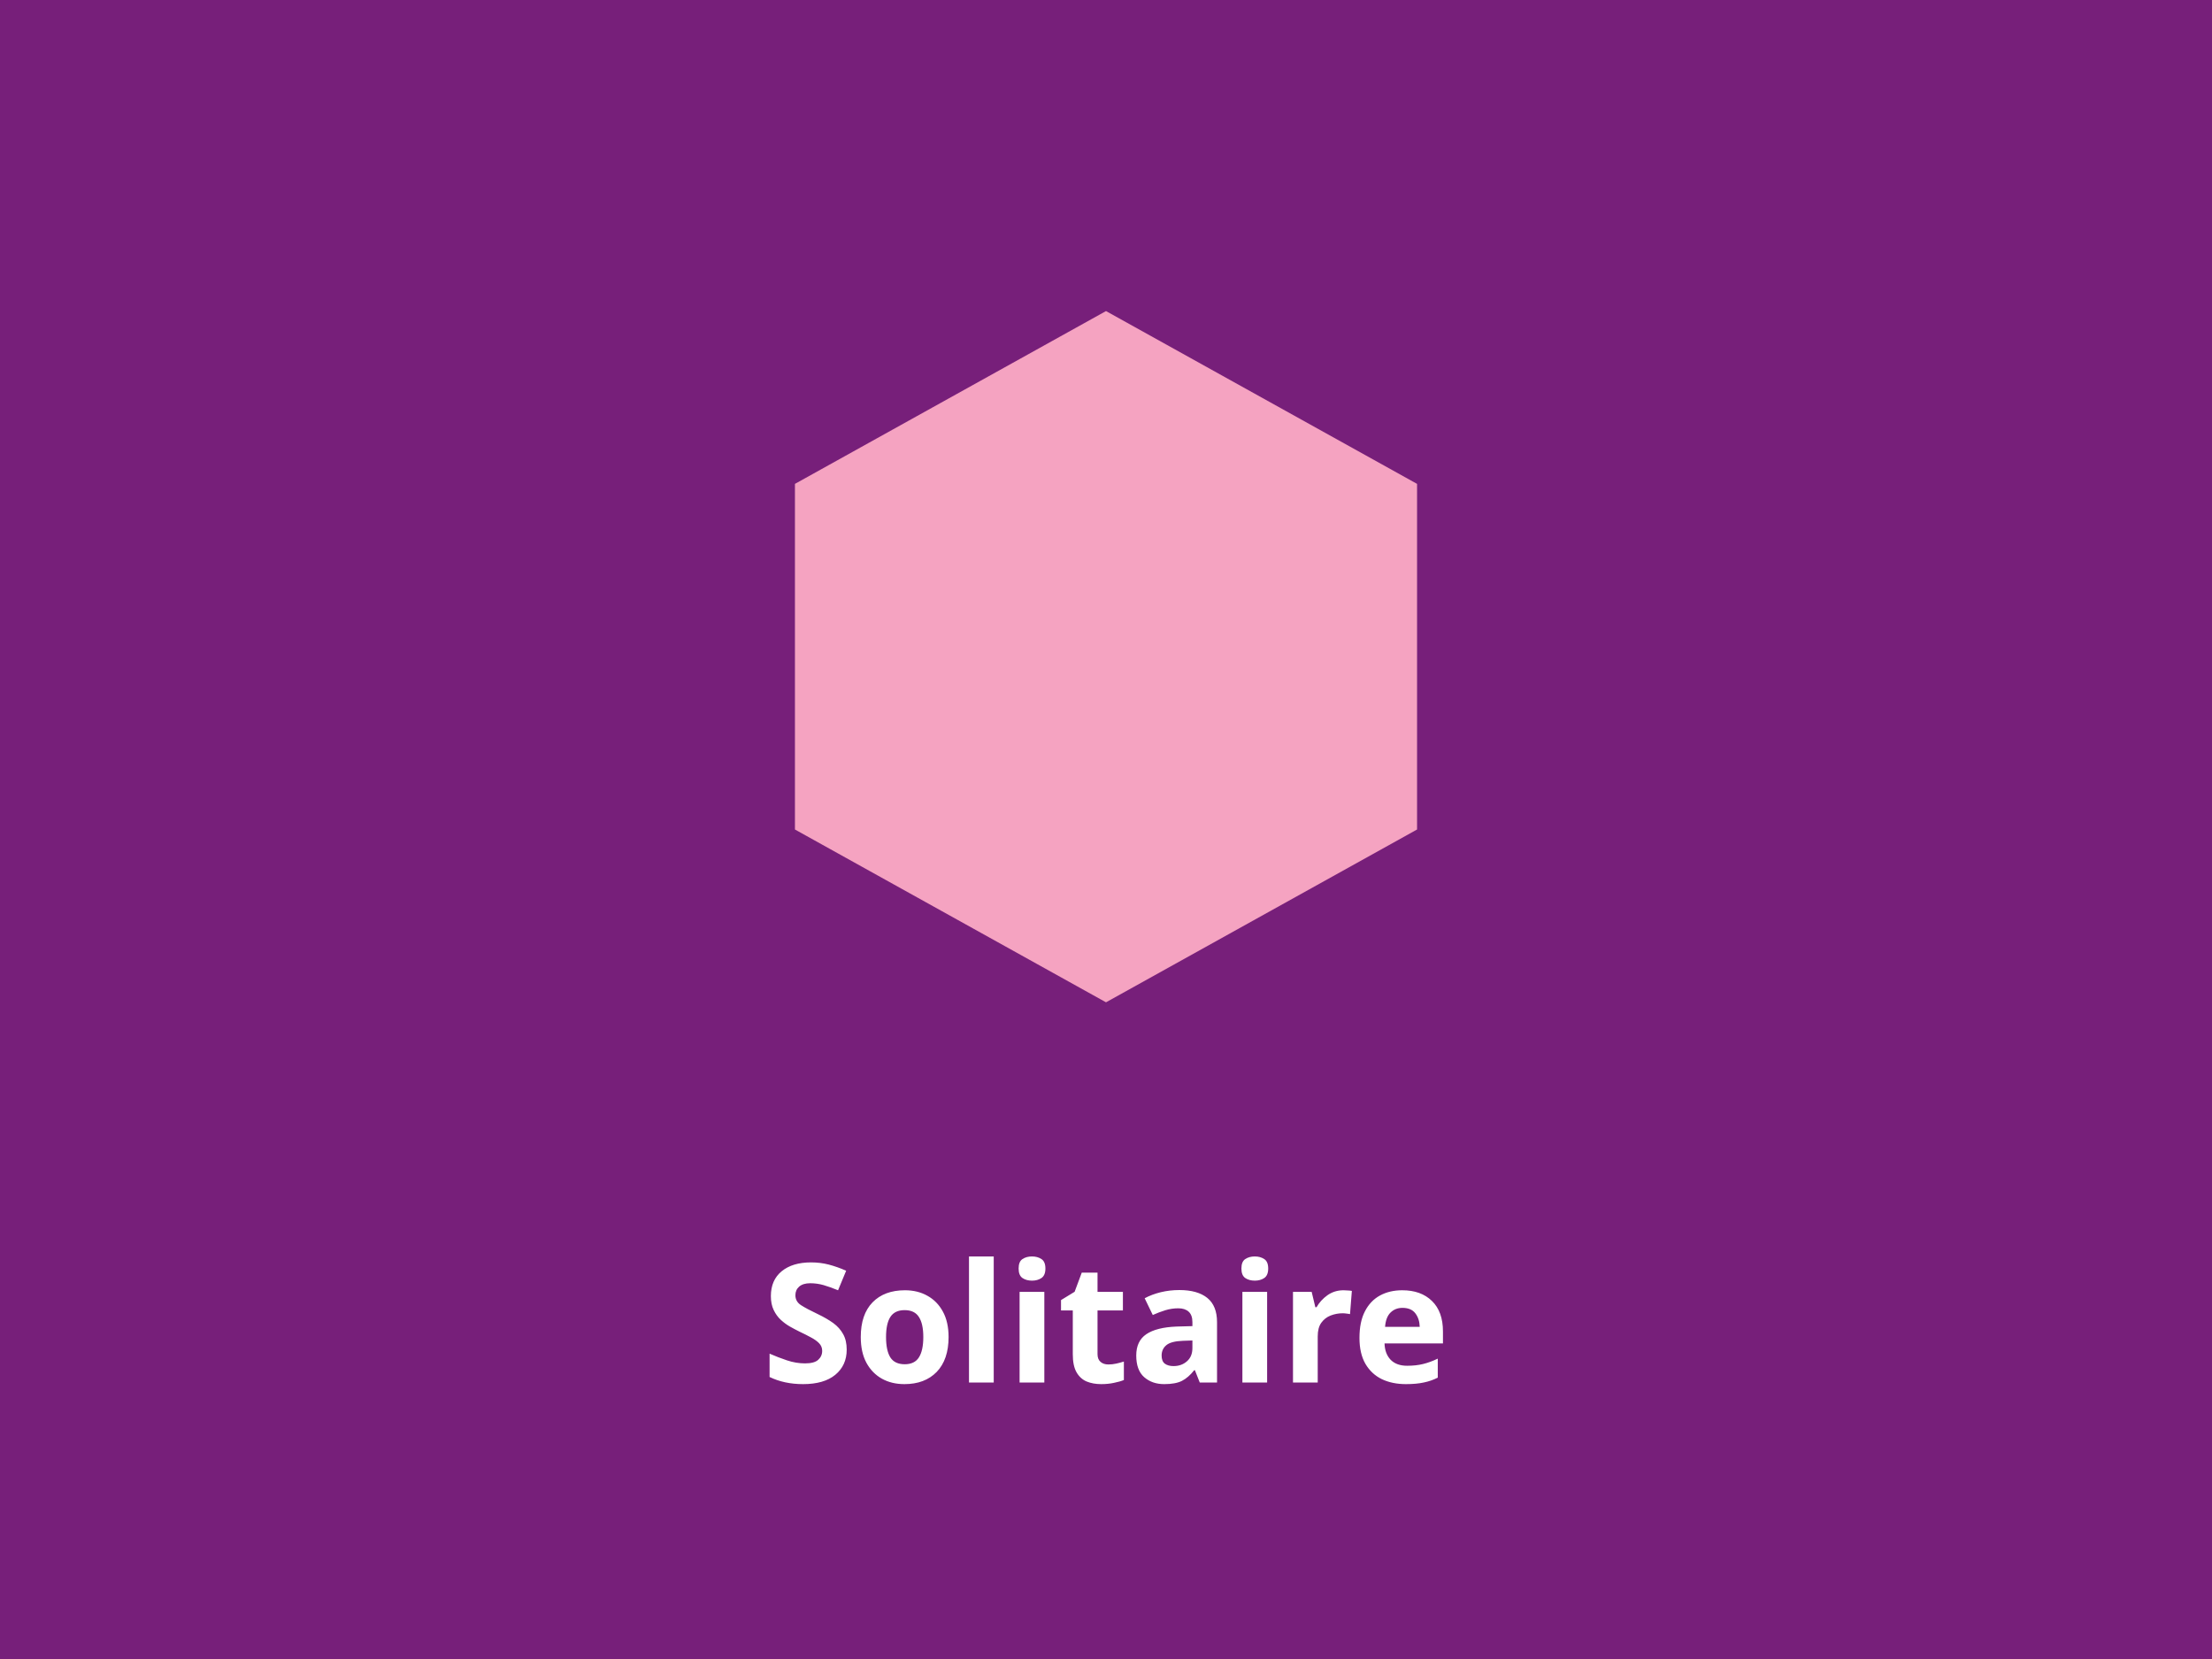
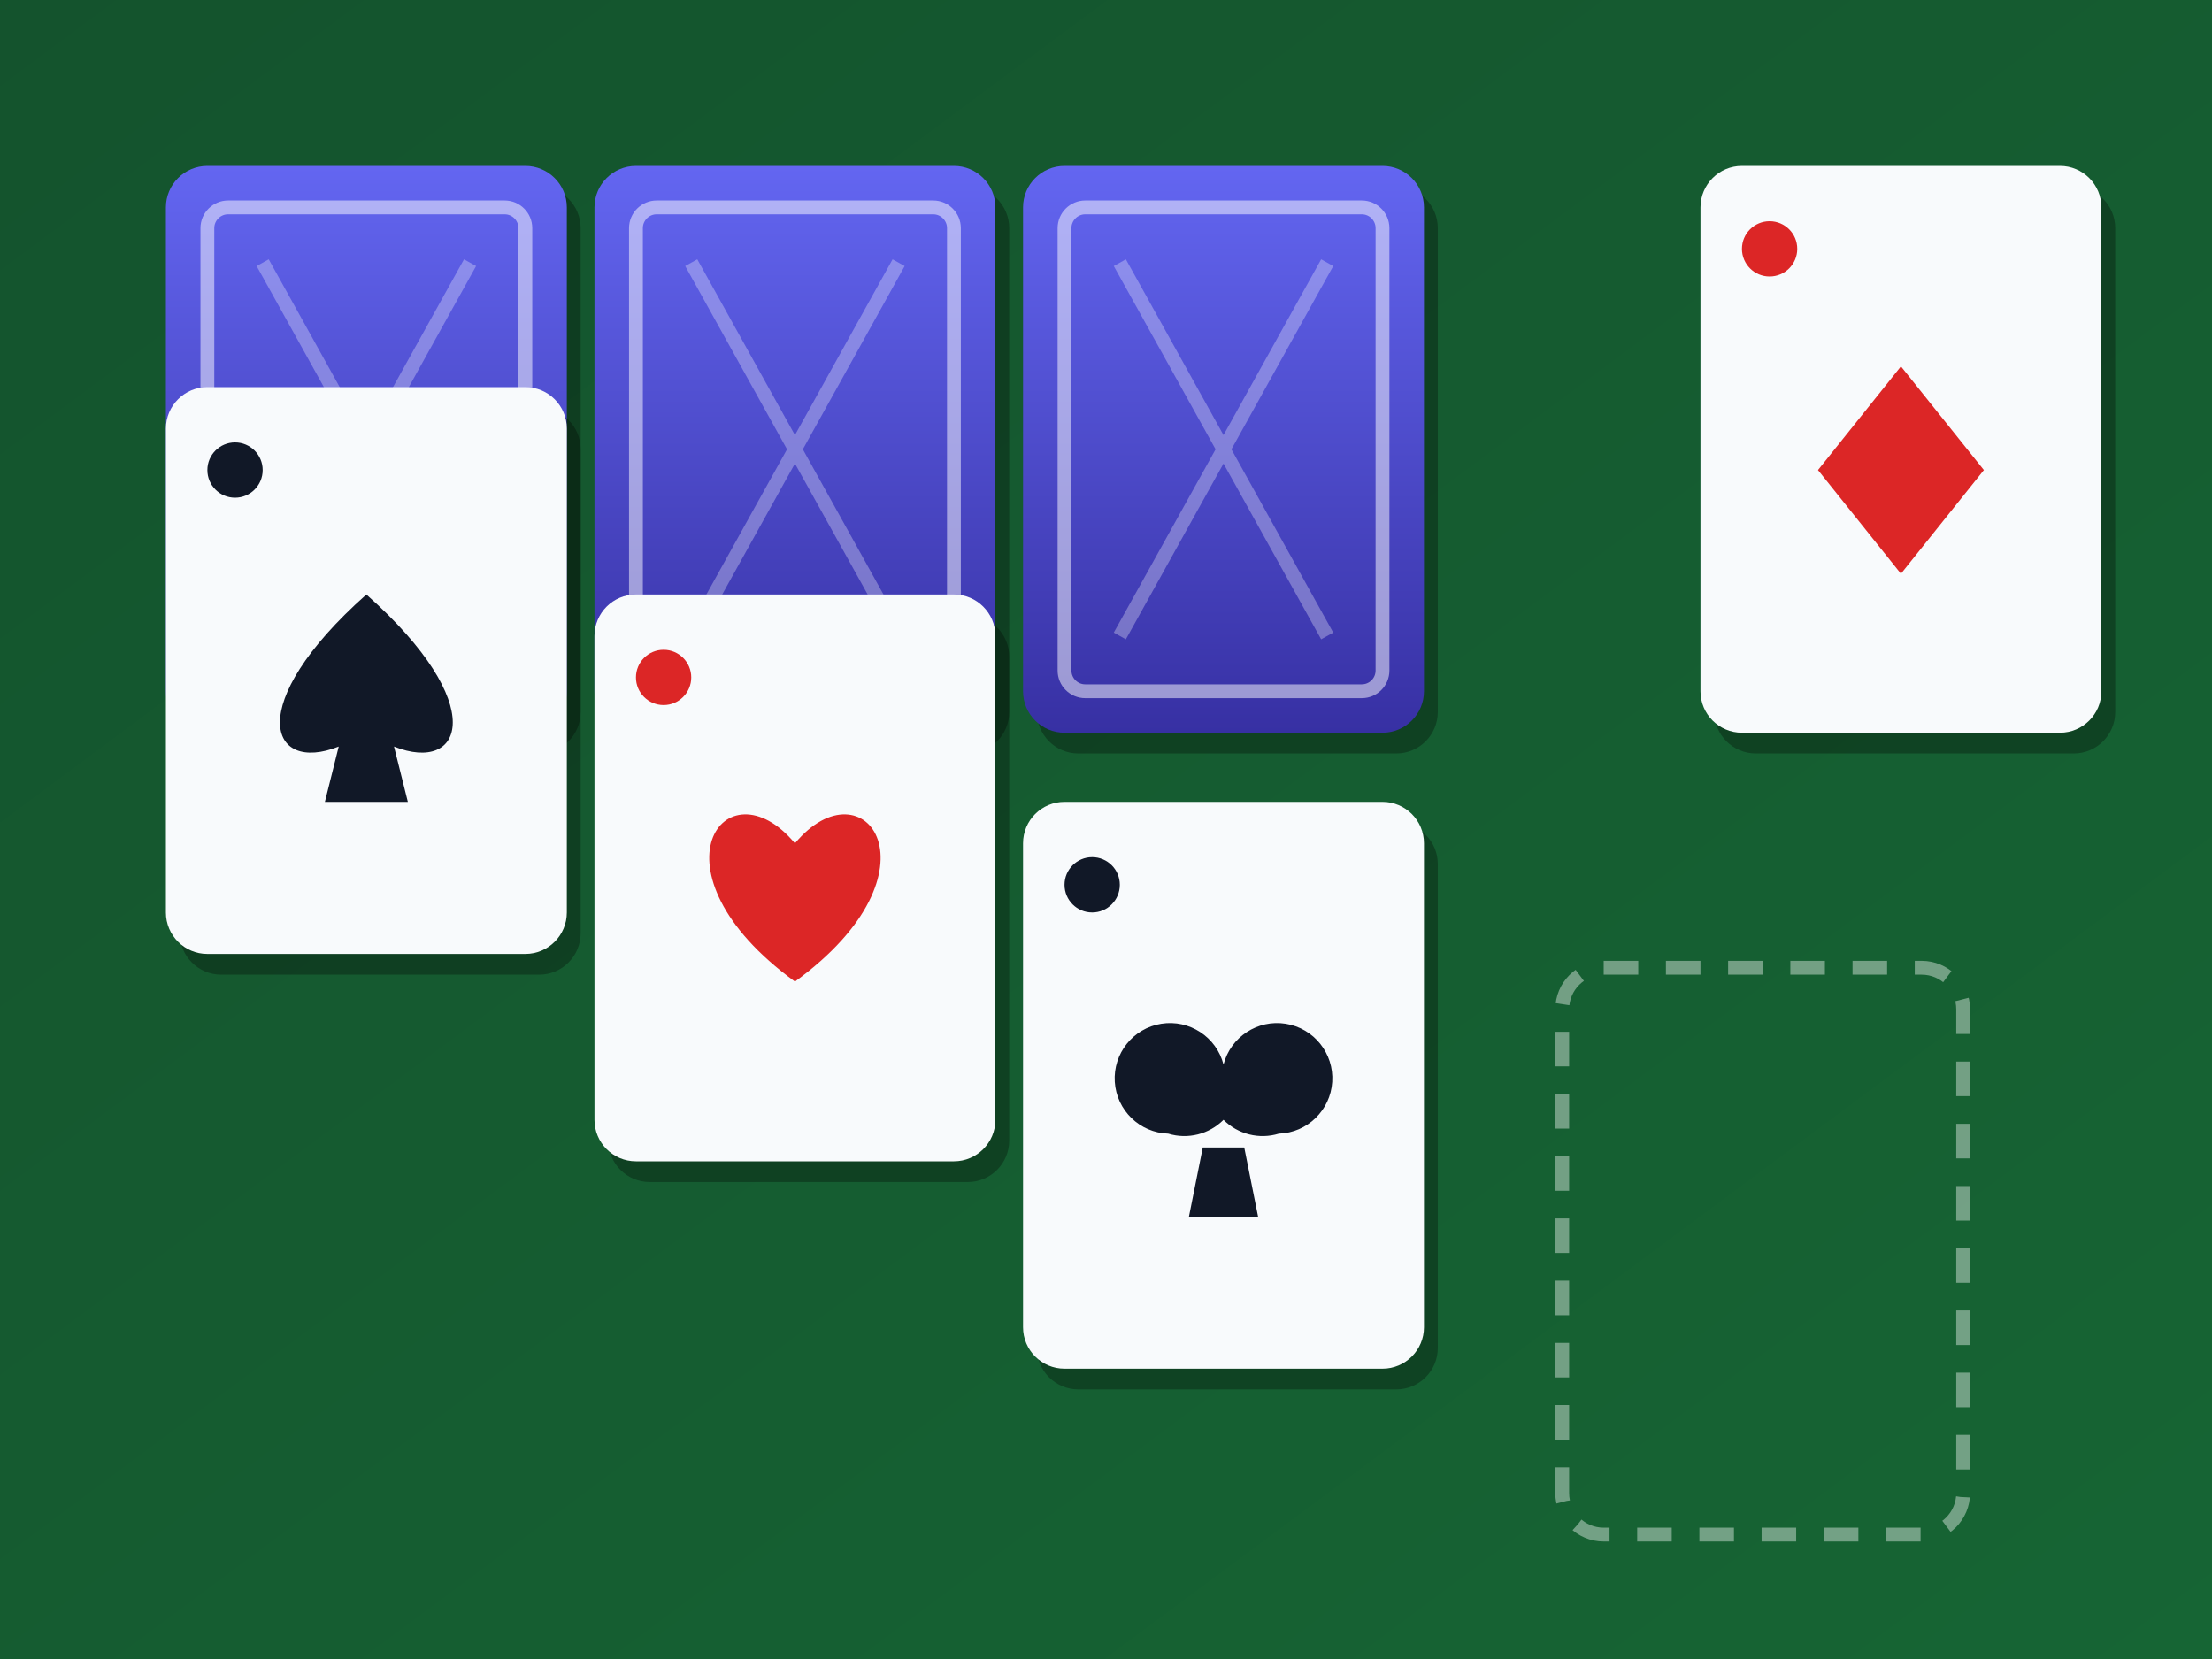
<svg xmlns="http://www.w3.org/2000/svg" viewBox="0 0 320 240" width="320" height="240" role="img">
-   <rect width="320" height="240" fill="hsl(298,60%,30%)" />
-   <polygon points="160,45 205,70 205,120 160,145 115,120 115,70" fill="hsl(338,80%,80%)" />
-   <text x="160" y="200" text-anchor="middle" font-family="sans-serif" font-size="24" font-weight="bold" fill="#ffffff">Solitaire</text>
+   <defs>
+     <linearGradient id="bg" x1="0" y1="0" x2="1" y2="1">
+       <stop offset="0" stop-color="#14532d" />
+       <stop offset="1" stop-color="#166534" />
+     </linearGradient>
+     <filter id="g" x="-100%" y="-100%" width="300%" height="300%">
+       <feGaussianBlur stdDeviation="6" />
+     </filter>
+     <linearGradient id="cb" x1="0" y1="0" x2="0" y2="1">
+       <stop offset="0" stop-color="#6366f1" />
+       <stop offset="1" stop-color="#3730a3" />
+     </linearGradient>
+   </defs>
+   <rect width="320" height="240" fill="url(#bg)" />
+   <rect x="26" y="27" width="58" height="82" rx="6" fill="#000" opacity="0.3" />
+   <rect x="24" y="24" width="58" height="82" rx="6" fill="url(#cb)" />
+   <rect x="30" y="30" width="46" height="70" rx="3" fill="none" stroke="#fff" stroke-opacity=".5" stroke-width="2" />
+   <path d="M38 38l30 54M68 38l-30 54" stroke="#fff" stroke-opacity=".3" stroke-width="2" />
+   <rect x="88" y="27" width="58" height="82" rx="6" fill="#000" opacity="0.3" />
+   <rect x="86" y="24" width="58" height="82" rx="6" fill="url(#cb)" />
+   <rect x="92" y="30" width="46" height="70" rx="3" fill="none" stroke="#fff" stroke-opacity=".5" stroke-width="2" />
+   <path d="M100 38l30 54M130 38l-30 54" stroke="#fff" stroke-opacity=".3" stroke-width="2" />
+   <rect x="150" y="27" width="58" height="82" rx="6" fill="#000" opacity="0.3" />
+   <rect x="148" y="24" width="58" height="82" rx="6" fill="url(#cb)" />
+   <rect x="154" y="30" width="46" height="70" rx="3" fill="none" stroke="#fff" stroke-opacity=".5" stroke-width="2" />
+   <path d="M162 38l30 54M192 38l-30 54" stroke="#fff" stroke-opacity=".3" stroke-width="2" />
+   <rect x="26" y="59" width="58" height="82" rx="6" fill="#000" opacity="0.3" />
+   <rect x="24" y="56" width="58" height="82" rx="6" fill="#f8fafc" />
+   <path d="M0-14C-18 2-14 12-4 8L-6 16H6L4 8C14 12 18 2 0-14Z" fill="#111827" transform="translate(53 100)" />
+   <circle cx="34" cy="68" r="4" fill="#111827" />
+   <rect x="88" y="89" width="58" height="82" rx="6" fill="#000" opacity="0.3" />
+   <rect x="86" y="86" width="58" height="82" rx="6" fill="#f8fafc" />
+   <path d="M0 12C-22-4-10-20 0-8C10-20 22-4 0 12Z" fill="#dc2626" transform="translate(115 130)" />
+   <circle cx="96" cy="98" r="4" fill="#dc2626" />
+   <rect x="150" y="119" width="58" height="82" rx="6" fill="#000" opacity="0.3" />
+   <rect x="148" y="116" width="58" height="82" rx="6" fill="#f8fafc" />
+   <path d="M0-6a8 8 0 1 0-8 10a8 8 0 0 0 8-2a8 8 0 0 0 8 2a8 8 0 1 0-8-10ZM-3 6L-5 16H5L3 6Z" fill="#111827" transform="translate(177 160)" />
+   <circle cx="158" cy="128" r="4" fill="#111827" />
+   <rect x="248" y="27" width="58" height="82" rx="6" fill="#000" opacity="0.3" />
+   <rect x="246" y="24" width="58" height="82" rx="6" fill="#f8fafc" />
+   <path d="M0-15L12 0L0 15L-12 0Z" fill="#dc2626" transform="translate(275 68)" />
+   <circle cx="256" cy="36" r="4" fill="#dc2626" />
+   <rect x="226" y="140" width="58" height="82" rx="6" fill="none" stroke="#fff" stroke-opacity=".4" stroke-width="2" stroke-dasharray="5 4" />
</svg>
